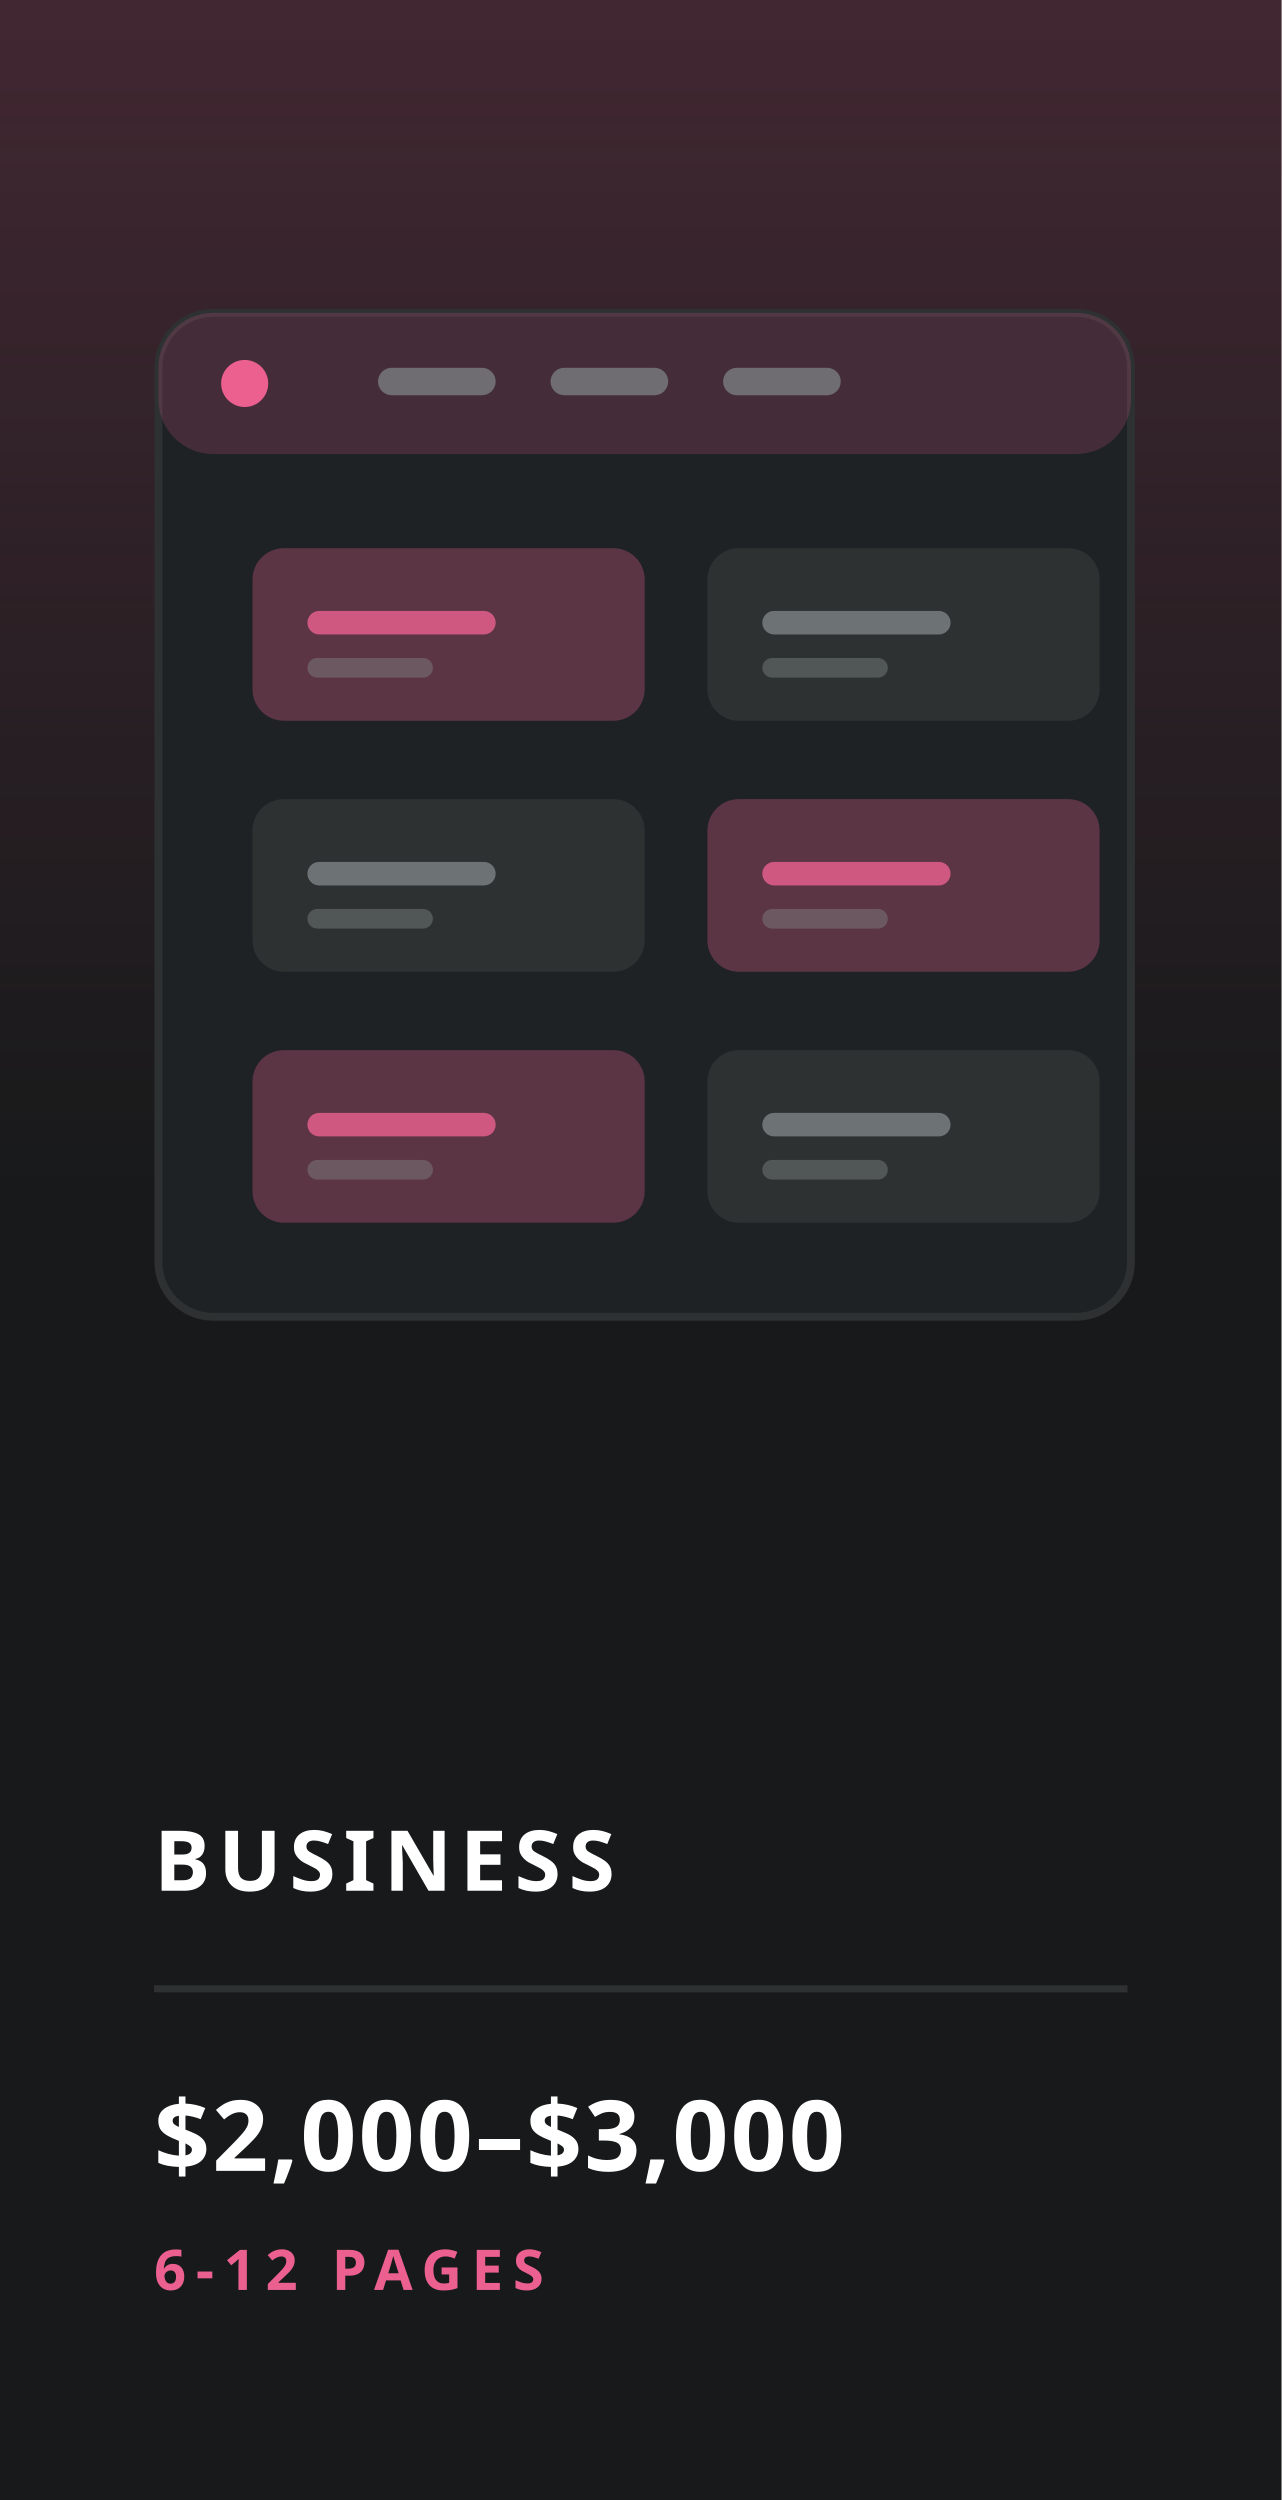
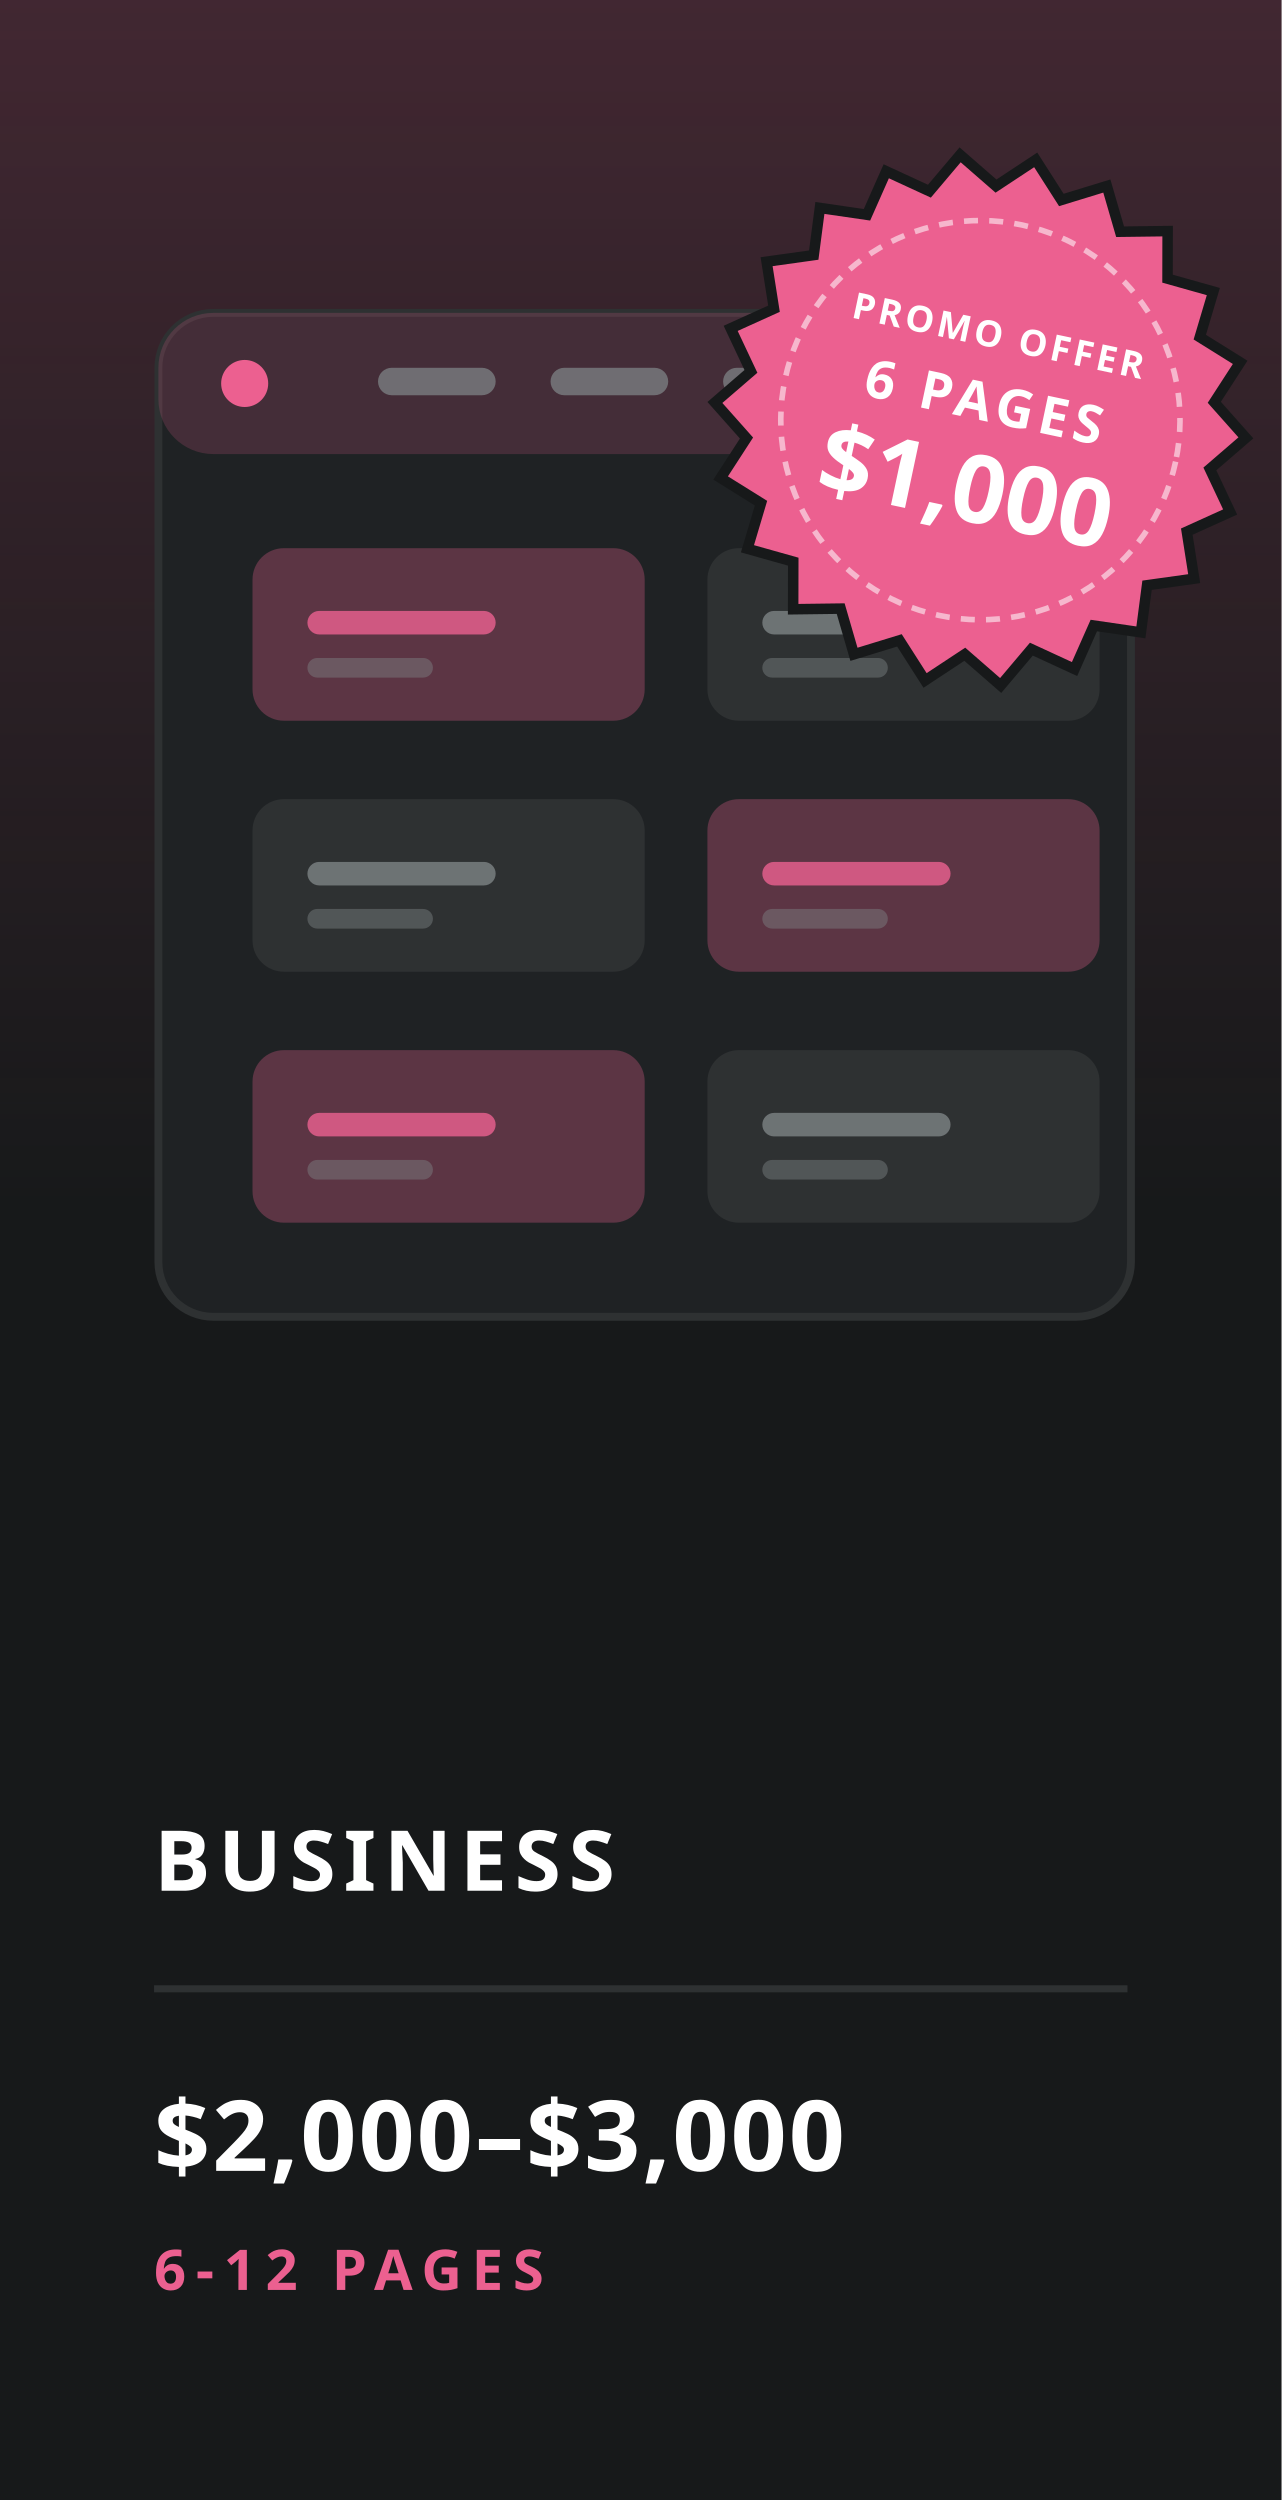
<svg xmlns="http://www.w3.org/2000/svg" viewBox="0 0 183 357" width="183" height="357" role="img" aria-label="Business package" font-family="Poppins, 'Century Gothic', Futura, 'Trebuchet MS', sans-serif" version="1.1" id="svg30">
  <defs id="defs2">
    <linearGradient id="glow" x1="0" y1="0" x2="0" y2="1">
      <stop offset="0%" stop-color="#ec6090" stop-opacity="0.20" id="stop1" />
      <stop offset="100%" stop-color="#ec6090" stop-opacity="0" id="stop2" />
    </linearGradient>
  </defs>
  <rect width="183" height="357" fill="#17191a" id="rect2" />
  <rect width="183" height="172" fill="url(#glow)" id="rect3" />
  <g transform="translate(91.5,113) scale(1.12) translate(-91.5,-113)" id="g26">
    <rect x="30" y="52" width="124" height="128" rx="7" fill="#1f2224" stroke="#2e3132" id="rect4" />
    <rect x="30" y="52" width="124" height="18" rx="7" fill="#ec6090" opacity="0.18" id="rect5" />
    <circle cx="41" cy="61" r="3" fill="#ec6090" id="circle5" />
    <rect x="58" y="59" width="15" height="3.5" rx="1.75" fill="#7d8385" opacity="0.75" id="rect6" />
    <rect x="80" y="59" width="15" height="3.5" rx="1.75" fill="#7d8385" opacity="0.75" id="rect7" />
    <rect x="102" y="59" width="15" height="3.5" rx="1.75" fill="#7d8385" opacity="0.75" id="rect8" />
    <rect x="42" y="82" width="50" height="22" rx="4" fill="#ec6090" opacity="0.30" id="rect9" />
    <rect x="49" y="90" width="24" height="3" rx="1.5" fill="#ec6090" opacity="0.8" id="rect10" />
    <rect x="49" y="96" width="16" height="2.5" rx="1.25" fill="#7d8385" opacity="0.45" id="rect11" />
    <rect x="100" y="82" width="50" height="22" rx="4" fill="#2e3132" opacity="1" id="rect12" />
    <rect x="107" y="90" width="24" height="3" rx="1.5" fill="#7d8385" opacity="0.8" id="rect13" />
    <rect x="107" y="96" width="16" height="2.5" rx="1.25" fill="#7d8385" opacity="0.45" id="rect14" />
    <rect x="42" y="114" width="50" height="22" rx="4" fill="#2e3132" opacity="1" id="rect15" />
    <rect x="49" y="122" width="24" height="3" rx="1.5" fill="#7d8385" opacity="0.8" id="rect16" />
    <rect x="49" y="128" width="16" height="2.5" rx="1.25" fill="#7d8385" opacity="0.45" id="rect17" />
    <rect x="100" y="114" width="50" height="22" rx="4" fill="#ec6090" opacity="0.30" id="rect18" />
    <rect x="107" y="122" width="24" height="3" rx="1.5" fill="#ec6090" opacity="0.8" id="rect19" />
    <rect x="107" y="128" width="16" height="2.5" rx="1.25" fill="#7d8385" opacity="0.45" id="rect20" />
    <rect x="42" y="146" width="50" height="22" rx="4" fill="#ec6090" opacity="0.30" id="rect21" />
    <rect x="49" y="154" width="24" height="3" rx="1.5" fill="#ec6090" opacity="0.8" id="rect22" />
    <rect x="49" y="160" width="16" height="2.5" rx="1.25" fill="#7d8385" opacity="0.45" id="rect23" />
    <rect x="100" y="146" width="50" height="22" rx="4" fill="#2e3132" opacity="1" id="rect24" />
    <rect x="107" y="154" width="24" height="3" rx="1.5" fill="#7d8385" opacity="0.8" id="rect25" />
    <rect x="107" y="160" width="16" height="2.5" rx="1.25" fill="#7d8385" opacity="0.45" id="rect26" />
  </g>
  <text x="22" y="270" font-size="12px" font-weight="700" fill="#ffffff" letter-spacing="1.1" id="text26">BUSINESS</text>
  <path d="M 22,236 H 161" stroke="#2e3132" stroke-width="1" id="path26" style="display:none" />
  <text x="22" y="254" font-size="9px" fill="#7d8385" id="text27" style="display:none">Online real estate with</text>
  <text x="22" y="267" font-size="9px" fill="#7d8385" id="text28" style="display:none">room to grow.</text>
  <path d="M22 284 h139" stroke="#2e3132" stroke-width="1" id="path28" />
  <text x="22" y="310" font-size="14" font-weight="700" fill="#ffffff" letter-spacing="0.3" id="text29">$2,000–$3,000</text>
  <text x="22" y="327" font-size="8px" font-weight="600" fill="#ec6090" letter-spacing="1.4" id="text30">6-12 PAGES</text>
+   <g id="promo-sticker" transform="translate(140,60) rotate(12)">
+     <polygon points="0.00,-38.00 4.77,-33.16 10.71,-36.46 13.92,-30.47 20.54,-31.97 21.94,-25.32 28.72,-24.88 28.18,-18.11 34.57,-15.79 32.14,-9.44 37.61,-5.41 33.50,-0.00 37.61,5.41 32.14,9.44 34.57,15.79 28.18,18.11 28.72,24.88 21.94,25.32 20.54,31.97 13.92,30.47 10.71,36.46 4.77,33.16 0.00,38.00 -4.77,33.16 -10.71,36.46 -13.92,30.47 -20.54,31.97 -21.94,25.32 -28.72,24.88 -28.18,18.11 -34.57,15.79 -32.14,9.44 -37.61,5.41 -33.50,0.00 -37.61,-5.41 -32.14,-9.44 -34.57,-15.79 -28.18,-18.11 -28.72,-24.88 -21.94,-25.32 -20.54,-31.97 -13.92,-30.47 -10.71,-36.46 -4.77,-33.16" fill="#ec6090" stroke="#17191a" stroke-width="1.5" id="promo-burst" />
+     <circle r="28.5" fill="none" stroke="#ffffff" stroke-opacity="0.55" stroke-width="0.8" stroke-dasharray="2 1.6" id="promo-ring" />
+     <text y="-10.5" font-size="5.2px" font-weight="700" fill="#ffffff" letter-spacing="0.5" text-anchor="middle" id="promo-label">PROMO OFFER</text>
+     <text y="0" font-size="7.6px" font-weight="700" fill="#ffffff" letter-spacing="0.8" text-anchor="middle" id="promo-pages">6 PAGES</text>
+     <text y="14.5" font-size="13.5px" font-weight="700" fill="#ffffff" text-anchor="middle" id="promo-price">$1,000</text>
+   </g>
</svg>
